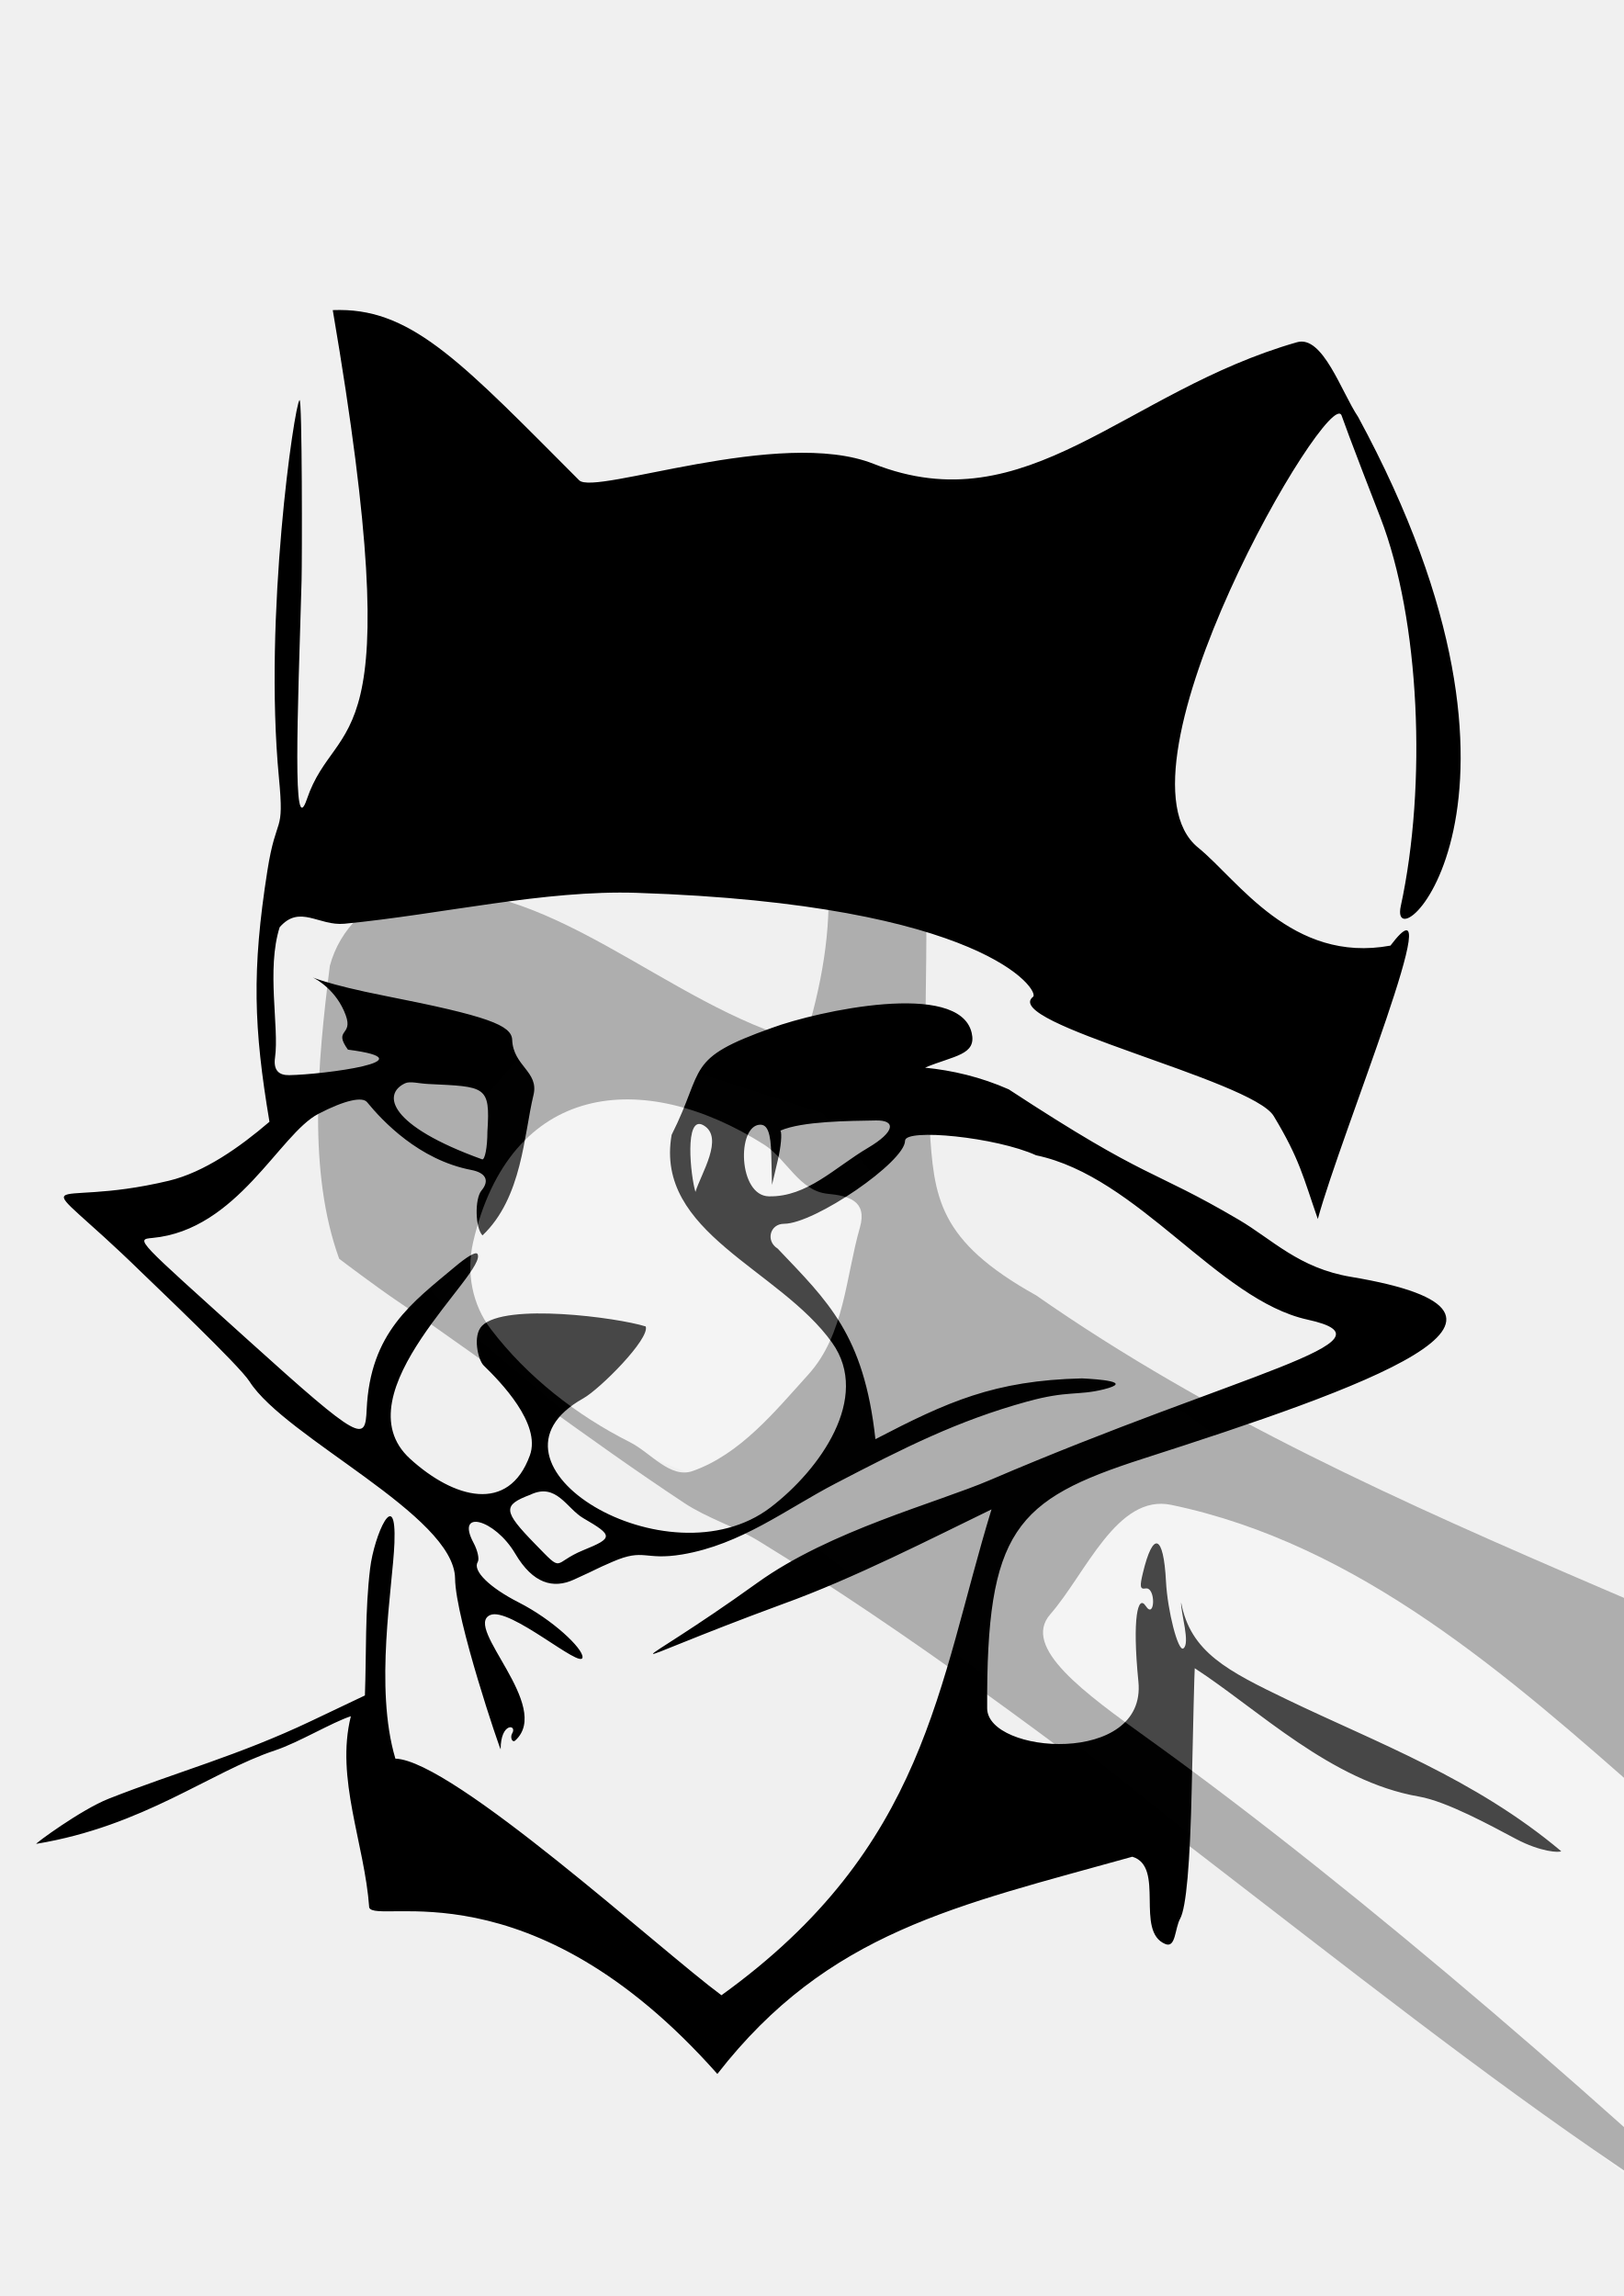
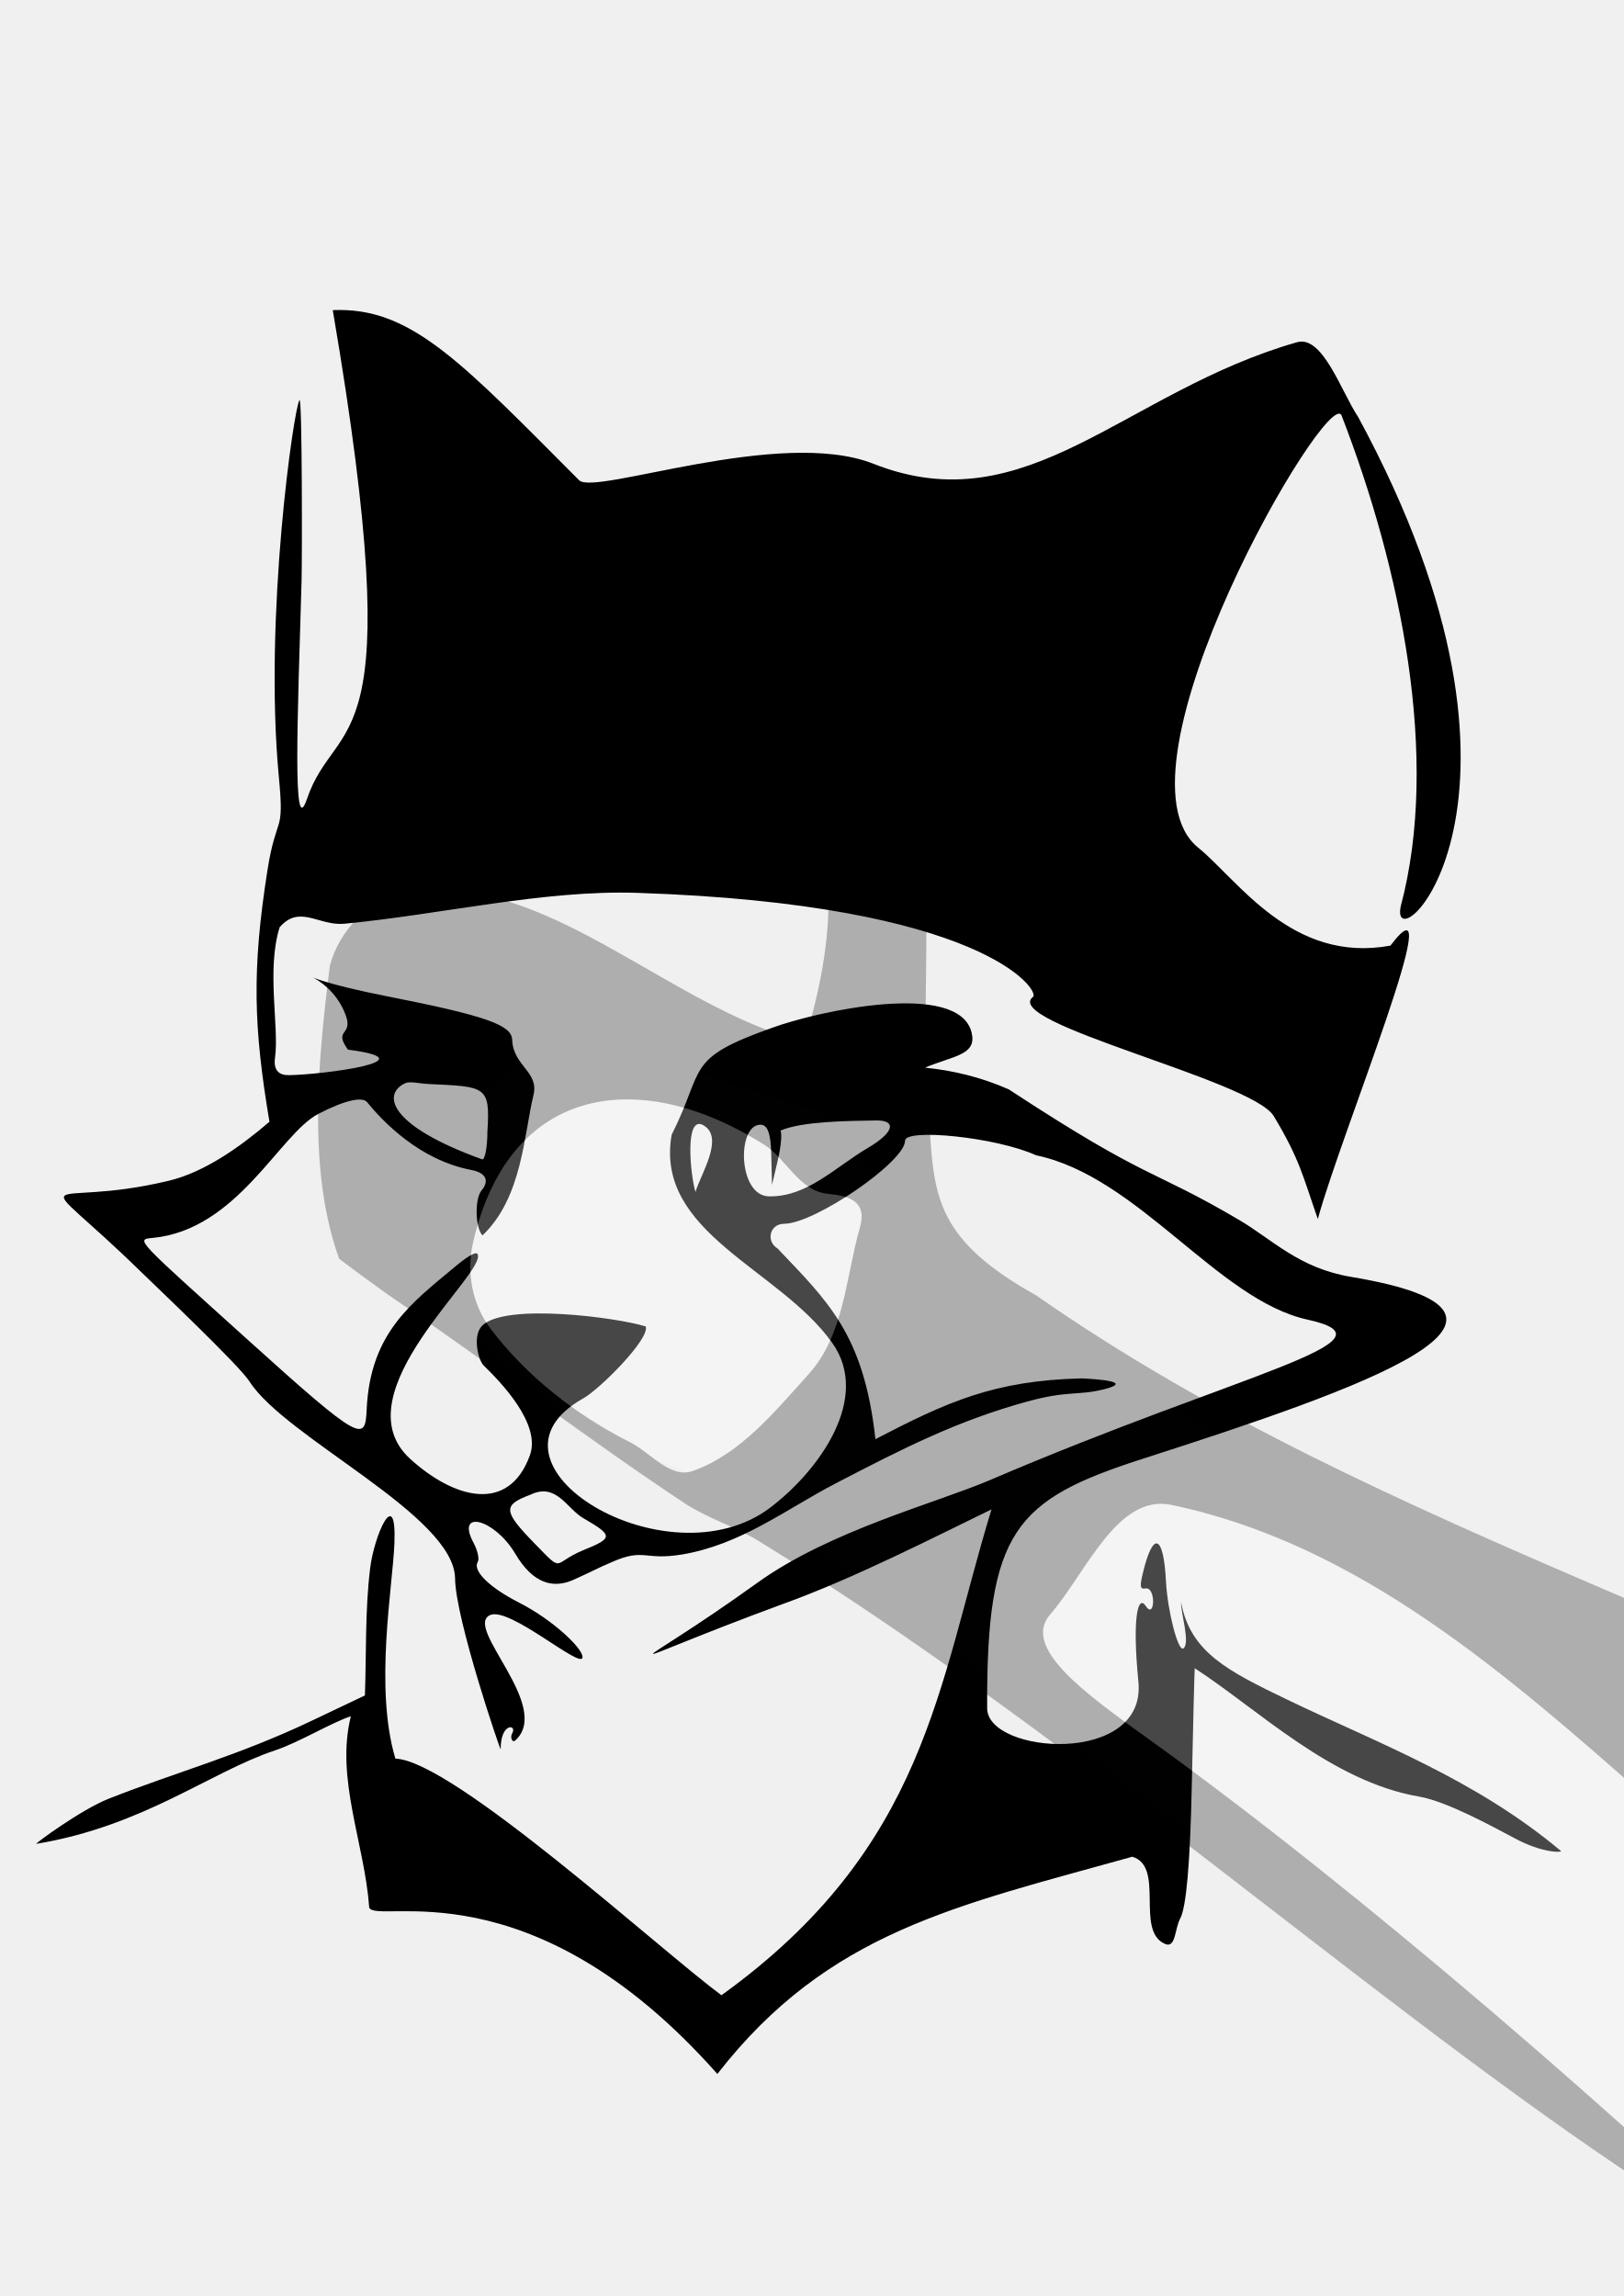
<svg xmlns="http://www.w3.org/2000/svg" width="210mm" height="297mm" viewBox="0 0 210 297" version="1.1" id="svg8">
  <defs id="defs2">
    </defs>
  <g id="layer1">
-     <path id="path73" style="fill:#000000;stroke-width:3.46" transform="scale(0.2645833)" d="m 166.184,151.555 c -1.169,-0.003 -2.344,0.016 -3.523,0.057 38.349,224.848 2.044,195.871 -12.645,239.092 -7.115,20.935 -4.532,-40.205 -2.598,-106.906 0.275,-9.471 0.342,-89.527 -1.01,-88.176 -2.556,2.556 -17.621,105.404 -10.057,184.693 2.726,28.575 -1.195,17.046 -5.654,45.414 -7.68,48.853 -6.677,76.836 1.021,122.705 -14.551,12.473 -31.872,24.688 -49.176,28.834 -61.769,14.799 -69.615,-10.18 -13.453,44.691 7.112,6.948 47.804,45.486 52.865,53.436 17.592,27.632 100.163,65.461 100.494,96.309 0.214,19.922 22.098,84.117 22.287,83.533 -0.06,-13.344 8.245,-12.179 5.629,-7.785 -1.144,1.922 0.039,4.818 1.527,3.459 18.331,-16.733 -25.493,-55.399 -12.318,-61.297 9.581,-4.289 44.872,26.938 45.18,20.605 0.208,-4.29 -14.511,-18.301 -31.174,-26.783 -14.367,-7.314 -22.685,-15.523 -20.049,-19.787 0.871,-1.409 -0.051,-5.614 -2.047,-9.344 -8.953,-16.728 10.35,-11.706 20.387,5.305 8.699,14.744 18.618,17.224 28.572,12.707 13.505,-6.129 9.221,-4.533 19.072,-8.801 15.567,-6.744 15.29,-0.46 33.896,-3.529 28.87,-4.832 50.843,-22.14 74.99,-34.703 33.793,-17.581 59.604,-30.645 93.611,-40.039 20.045,-5.537 24.799,-2.808 37.543,-5.996 15.003,-3.754 -2.961,-4.969 -10.65,-5.352 -42.935,0.986 -65.995,11.532 -100.982,29.713 -5.607,-51.244 -23.328,-67.41 -47.799,-93.188 -5.956,-3.681 -3.773,-12.111 3.135,-12.111 14.977,0 59.15,-30.319 59.15,-40.598 0,-6.182 44.51,-1.796 64.051,7.105 49.941,10.402 88.932,70.771 132.68,80.346 47.662,10.431 -32.871,26.001 -155.102,78.395 -26.259,11.256 -78.235,24.667 -113.824,50.277 -63.918,45.997 -76.342,43.083 12.52,10.34 34.657,-12.474 73.437,-32.417 101.934,-46.232 -26.257,85.77 -31.63,165.21 -132.008,237.535 C 323.029,953.633 221.261,860.6 193.271,859.807 c -10.393,-34.873 -1.276,-84.035 -0.465,-105.494 1.072,-28.372 -9.901,-3.98 -11.889,12.539 -2.506,20.825 -1.804,41.15 -2.539,62.061 l -26.291,12.502 c -35.602,16.93 -65.768,24.901 -98.945,37.98 -13.517,5.329 -36.422,22.233 -35.393,22.062 52.522,-8.687 85.037,-35.178 116.697,-45.688 11.5,-3.817 27.872,-13.732 37.068,-16.697 -7.631,30.378 6.739,62.294 8.967,93.537 3.386,8.68 78.39,-22.29 170.182,81.352 54.209,-69.682 116.833,-82.148 202.848,-106.205 16.206,4.889 1.062,36.547 16.172,42.703 5.075,2.068 4.568,-7.633 7.211,-12.443 2.946,-5.361 4.863,-26.859 5.656,-64.014 0.657,-30.776 1.315,-57.057 1.463,-58.4 31.123,20.234 66.681,55.33 109.568,62.736 13.608,2.35 35.294,14.284 47.451,20.723 12.157,6.439 21.317,6.778 22.104,5.992 -42.17,-35.463 -90.523,-53.194 -133.871,-74.08 -29.033,-13.989 -47.342,-23.133 -51.914,-47.531 -0.239,4.926 4.654,20.211 1.055,22.492 -2.531,1.604 -7.696,-18.269 -8.451,-32.85 -1.189,-22.974 -6.316,-24.818 -11.285,-4.059 -1.539,6.429 -1.475,8.093 1.252,7.582 5.216,-0.978 4.701,15.563 0.139,8.564 -3.786,-5.808 -6.698,5.714 -3.586,36.973 4.116,41.349 -73.818,35.489 -73.928,13.051 -0.424,-86.956 13.755,-101.96 76.189,-122.035 107.973,-34.717 210.834,-70.65 101.666,-88.898 -25.494,-4.262 -38.398,-18.251 -54.889,-27.949 -43.617,-25.651 -43.015,-18.247 -112.424,-63.727 -13.69,-6.056 -27.628,-9.295 -40.967,-10.607 14.299,-5.939 25.439,-6.155 22.836,-17.098 -6.142,-25.818 -75.645,-10.469 -97.543,-2.379 -43.031,15.254 -32.489,19.348 -49.107,52.326 -8.404,48.024 52.778,65.455 78.514,101.713 19.007,26.778 -6.004,61.983 -30.156,80.426 -50.178,38.317 -148.709,-21.332 -91.547,-53.305 8.134,-4.55 32.674,-29.147 30.518,-35.16 -13.655,-4.325 -68.747,-11.663 -79.988,-0.336 -4.778,4.814 -1.954,16.74 0.76,19.391 8.193,8.004 28.23,28.486 22.605,43.98 -10.388,28.616 -37.164,21.151 -58.543,1.68 -34.983,-31.862 38.524,-91.561 32.902,-100.18 -0.879,-1.347 -5.793,1.946 -10.898,6.227 -21.045,17.644 -41.519,32.069 -43.244,69.877 -0.722,15.811 -2.353,16.25 -57.574,-33.627 -55.221,-49.877 -55.561,-49.491 -47.114,-50.285 41.553,-3.908 62.076,-50.774 81.033,-60.633 13.103,-6.814 21.585,-8.515 23.852,-5.748 7.491,9.144 25.32,28.226 50.939,33.15 7.094,1.363 9.064,5.151 5,10.047 -3.396,4.092 -3.077,18.376 0.49,21.943 19.456,-18.453 20.239,-49.382 24.914,-68.568 2.817,-11.562 -9.878,-14.096 -10.408,-27.062 -0.291,-7.11 -11.871,-11.587 -61.76,-21.4 -59.597,-11.723 -28.585,-15.391 -19.576,9.457 3.692,10.184 -6.289,6.562 1.047,16.756 40.991,5.308 -12.004,12.184 -28.707,12.473 -5.074,0.088 -7.809,-2.369 -6.922,-8.65 2.081,-14.745 -4.286,-42.976 2.254,-63.658 9.819,-11.321 19.078,-0.503 31.719,-1.725 47.615,-4.602 97.721,-16.589 142.953,-15.096 170.279,5.623 197.078,48.11 193.617,50.811 -16.288,12.712 106.984,40.651 117.633,58.316 12.731,21.121 14.373,29.738 21.555,50.338 11.552,-42.288 65.793,-173.676 35.504,-133.672 -48.167,8.915 -74.58,-32.158 -93.963,-47.865 -46.469,-37.656 64.479,-227.505 70.104,-211.236 1.104,3.193 5.772,15.739 10.453,27.852 l 8.512,22.021 c 19.349,50.061 22.759,130.8 9.941,189.963 -6.497,29.988 82.084,-49.276 -20.842,-239.197 -8.109,-12.029 -17.265,-40.129 -29.854,-36.535 -84.331,24.072 -131.663,89.256 -207.072,59.434 -45.577,-18.025 -136.244,15.686 -143.846,8.068 -55.988,-56.111 -80.697,-83.172 -116.93,-83.256 z m 31.797,378.08 c 2.498,-1.173 6.494,0.093 11.369,0.33 27.972,1.36 30.374,0.725 28.904,23.252 0,7.672 -1.239,14.062 -2.596,13.572 -45.902,-16.554 -48.849,-31.909 -37.678,-37.154 z m 230.168,18.16 c 9.953,-0.18 9.449,5.541 -3.904,13.42 -16.13,9.518 -29.695,24.071 -48.42,23.682 -15.05,-0.313 -15.701,-34.569 -4.35,-35.031 3.741,-0.152 5.29,4.097 5.545,14.705 l 0.354,14.707 2.828,-12.025 c 1.556,-6.614 2.143,-13.137 1.303,-14.496 10.604,-4.648 33.754,-4.728 46.645,-4.961 z m -84.369,2.316 c 10.55,5.906 -1.284,23.973 -3.82,32.627 -2.416,-7.746 -5.53,-37.861 3.82,-32.627 z m -58.611,192.15 c 14.637,8.483 14.671,9.655 -0.016,15.625 -15.456,6.283 -9.146,11.802 -23.707,-3.146 -15.534,-15.946 -15.823,-18.827 -2.236,-23.955 12.784,-6.138 17.748,6.718 25.959,11.477 z" />
+     <path id="path73" style="fill:#000000;stroke-width:3.46" transform="scale(0.2645833)" d="m 166.184,151.555 c -1.169,-0.003 -2.344,0.016 -3.523,0.057 38.349,224.848 2.044,195.871 -12.645,239.092 -7.115,20.935 -4.532,-40.205 -2.598,-106.906 0.275,-9.471 0.342,-89.527 -1.01,-88.176 -2.556,2.556 -17.621,105.404 -10.057,184.693 2.726,28.575 -1.195,17.046 -5.654,45.414 -7.68,48.853 -6.677,76.836 1.021,122.705 -14.551,12.473 -31.872,24.688 -49.176,28.834 -61.769,14.799 -69.615,-10.18 -13.453,44.691 7.112,6.948 47.804,45.486 52.865,53.436 17.592,27.632 100.163,65.461 100.494,96.309 0.214,19.922 22.098,84.117 22.287,83.533 -0.06,-13.344 8.245,-12.179 5.629,-7.785 -1.144,1.922 0.039,4.818 1.527,3.459 18.331,-16.733 -25.493,-55.399 -12.318,-61.297 9.581,-4.289 44.872,26.938 45.18,20.605 0.208,-4.29 -14.511,-18.301 -31.174,-26.783 -14.367,-7.314 -22.685,-15.523 -20.049,-19.787 0.871,-1.409 -0.051,-5.614 -2.047,-9.344 -8.953,-16.728 10.35,-11.706 20.387,5.305 8.699,14.744 18.618,17.224 28.572,12.707 13.505,-6.129 9.221,-4.533 19.072,-8.801 15.567,-6.744 15.29,-0.46 33.896,-3.529 28.87,-4.832 50.843,-22.14 74.99,-34.703 33.793,-17.581 59.604,-30.645 93.611,-40.039 20.045,-5.537 24.799,-2.808 37.543,-5.996 15.003,-3.754 -2.961,-4.969 -10.65,-5.352 -42.935,0.986 -65.995,11.532 -100.982,29.713 -5.607,-51.244 -23.328,-67.41 -47.799,-93.188 -5.956,-3.681 -3.773,-12.111 3.135,-12.111 14.977,0 59.15,-30.319 59.15,-40.598 0,-6.182 44.51,-1.796 64.051,7.105 49.941,10.402 88.932,70.771 132.68,80.346 47.662,10.431 -32.871,26.001 -155.102,78.395 -26.259,11.256 -78.235,24.667 -113.824,50.277 -63.918,45.997 -76.342,43.083 12.52,10.34 34.657,-12.474 73.437,-32.417 101.934,-46.232 -26.257,85.77 -31.63,165.21 -132.008,237.535 C 323.029,953.633 221.261,860.6 193.271,859.807 c -10.393,-34.873 -1.276,-84.035 -0.465,-105.494 1.072,-28.372 -9.901,-3.98 -11.889,12.539 -2.506,20.825 -1.804,41.15 -2.539,62.061 l -26.291,12.502 c -35.602,16.93 -65.768,24.901 -98.945,37.98 -13.517,5.329 -36.422,22.233 -35.393,22.062 52.522,-8.687 85.037,-35.178 116.697,-45.688 11.5,-3.817 27.872,-13.732 37.068,-16.697 -7.631,30.378 6.739,62.294 8.967,93.537 3.386,8.68 78.39,-22.29 170.182,81.352 54.209,-69.682 116.833,-82.148 202.848,-106.205 16.206,4.889 1.062,36.547 16.172,42.703 5.075,2.068 4.568,-7.633 7.211,-12.443 2.946,-5.361 4.863,-26.859 5.656,-64.014 0.657,-30.776 1.315,-57.057 1.463,-58.4 31.123,20.234 66.681,55.33 109.568,62.736 13.608,2.35 35.294,14.284 47.451,20.723 12.157,6.439 21.317,6.778 22.104,5.992 -42.17,-35.463 -90.523,-53.194 -133.871,-74.08 -29.033,-13.989 -47.342,-23.133 -51.914,-47.531 -0.239,4.926 4.654,20.211 1.055,22.492 -2.531,1.604 -7.696,-18.269 -8.451,-32.85 -1.189,-22.974 -6.316,-24.818 -11.285,-4.059 -1.539,6.429 -1.475,8.093 1.252,7.582 5.216,-0.978 4.701,15.563 0.139,8.564 -3.786,-5.808 -6.698,5.714 -3.586,36.973 4.116,41.349 -73.818,35.489 -73.928,13.051 -0.424,-86.956 13.755,-101.96 76.189,-122.035 107.973,-34.717 210.834,-70.65 101.666,-88.898 -25.494,-4.262 -38.398,-18.251 -54.889,-27.949 -43.617,-25.651 -43.015,-18.247 -112.424,-63.727 -13.69,-6.056 -27.628,-9.295 -40.967,-10.607 14.299,-5.939 25.439,-6.155 22.836,-17.098 -6.142,-25.818 -75.645,-10.469 -97.543,-2.379 -43.031,15.254 -32.489,19.348 -49.107,52.326 -8.404,48.024 52.778,65.455 78.514,101.713 19.007,26.778 -6.004,61.983 -30.156,80.426 -50.178,38.317 -148.709,-21.332 -91.547,-53.305 8.134,-4.55 32.674,-29.147 30.518,-35.16 -13.655,-4.325 -68.747,-11.663 -79.988,-0.336 -4.778,4.814 -1.954,16.74 0.76,19.391 8.193,8.004 28.23,28.486 22.605,43.98 -10.388,28.616 -37.164,21.151 -58.543,1.68 -34.983,-31.862 38.524,-91.561 32.902,-100.18 -0.879,-1.347 -5.793,1.946 -10.898,6.227 -21.045,17.644 -41.519,32.069 -43.244,69.877 -0.722,15.811 -2.353,16.25 -57.574,-33.627 -55.221,-49.877 -55.561,-49.491 -47.114,-50.285 41.553,-3.908 62.076,-50.774 81.033,-60.633 13.103,-6.814 21.585,-8.515 23.852,-5.748 7.491,9.144 25.32,28.226 50.939,33.15 7.094,1.363 9.064,5.151 5,10.047 -3.396,4.092 -3.077,18.376 0.49,21.943 19.456,-18.453 20.239,-49.382 24.914,-68.568 2.817,-11.562 -9.878,-14.096 -10.408,-27.062 -0.291,-7.11 -11.871,-11.587 -61.76,-21.4 -59.597,-11.723 -28.585,-15.391 -19.576,9.457 3.692,10.184 -6.289,6.562 1.047,16.756 40.991,5.308 -12.004,12.184 -28.707,12.473 -5.074,0.088 -7.809,-2.369 -6.922,-8.65 2.081,-14.745 -4.286,-42.976 2.254,-63.658 9.819,-11.321 19.078,-0.503 31.719,-1.725 47.615,-4.602 97.721,-16.589 142.953,-15.096 170.279,5.623 197.078,48.11 193.617,50.811 -16.288,12.712 106.984,40.651 117.633,58.316 12.731,21.121 14.373,29.738 21.555,50.338 11.552,-42.288 65.793,-173.676 35.504,-133.672 -48.167,8.915 -74.58,-32.158 -93.963,-47.865 -46.469,-37.656 63.894,-227.29 70.104,-211.236 28.976,74.909 48.16,167.39 28.906,239.836 -6.497,29.988 82.084,-49.276 -20.842,-239.197 -8.109,-12.029 -17.265,-40.129 -29.854,-36.535 -84.331,24.072 -131.663,89.256 -207.072,59.434 -45.577,-18.025 -136.244,15.686 -143.846,8.068 -55.988,-56.111 -80.697,-83.172 -116.93,-83.256 z m 31.797,378.08 c 2.498,-1.173 6.494,0.093 11.369,0.33 27.972,1.36 30.374,0.725 28.904,23.252 0,7.672 -1.239,14.062 -2.596,13.572 -45.902,-16.554 -48.849,-31.909 -37.678,-37.154 z m 230.168,18.16 c 9.953,-0.18 9.449,5.541 -3.904,13.42 -16.13,9.518 -29.695,24.071 -48.42,23.682 -15.05,-0.313 -15.701,-34.569 -4.35,-35.031 3.741,-0.152 5.29,4.097 5.545,14.705 l 0.354,14.707 2.828,-12.025 c 1.556,-6.614 2.143,-13.137 1.303,-14.496 10.604,-4.648 33.754,-4.728 46.645,-4.961 z m -84.369,2.316 c 10.55,5.906 -1.284,23.973 -3.82,32.627 -2.416,-7.746 -5.53,-37.861 3.82,-32.627 z m -58.611,192.15 c 14.637,8.483 14.671,9.655 -0.016,15.625 -15.456,6.283 -9.146,11.802 -23.707,-3.146 -15.534,-15.946 -15.823,-18.827 -2.236,-23.955 12.784,-6.138 17.748,6.718 25.959,11.477 z" />
    <g id="g951" transform="matrix(0.5651891,0,0,0.5651891,232.6416,353.6608)" style="opacity:0.281">
      <path id="path905" style="fill:#ffffff;stroke:none;stroke-width:0.265px;stroke-linecap:butt;stroke-linejoin:miter;stroke-opacity:1" d="m -199.698,-342.111 c -7.886,-9.617 -15.772,-19.235 -23.658,-28.852 -20.984,-6.775 -41.968,-13.55 -62.952,-20.324 -13.403,15.549 -26.805,31.097 -40.208,46.646 7.758,8.179 15.504,16.371 23.269,24.542 8.666,7.282 17.333,14.563 25.999,21.845 13.986,5.838 27.972,11.676 41.959,17.514 11.863,-20.457 23.727,-40.913 35.59,-61.37 z" />
      <path id="path925" style="fill:#ffffff;stroke:none;stroke-width:0.265px;stroke-linecap:butt;stroke-linejoin:miter;stroke-opacity:1" d="m -228.723,-362.939 c -0.629,0.698 -0.712,1.769 -1.02,2.646 -1.938,7.711 -3.326,15.548 -4.83,23.352 -3.173,17.039 -6.134,34.117 -9.021,51.206 28.144,21.349 56.296,42.686 84.435,64.042 25.793,20.51 51.577,41.032 77.376,61.535 27.718,21.067 55.437,42.134 83.155,63.201 31.444,-28.53 62.888,-57.06 94.332,-85.591 -75.732,-37.765 -151.464,-75.531 -227.196,-113.296 -24.721,-17.776 -49.484,-35.498 -74.567,-52.761 -6.625,-4.483 -13.186,-9.081 -20.073,-13.159 -0.837,-0.428 -1.65,-1.022 -2.592,-1.175 z" />
      <path id="rect75" style="color:#000000;font-style:normal;font-variant:normal;font-weight:normal;font-stretch:normal;font-size:medium;line-height:normal;font-family:sans-serif;font-variant-ligatures:normal;font-variant-position:normal;font-variant-caps:normal;font-variant-numeric:normal;font-variant-alternates:normal;font-variant-east-asian:normal;font-feature-settings:normal;font-variation-settings:normal;text-indent:0;text-align:start;text-decoration:none;text-decoration-line:none;text-decoration-style:solid;text-decoration-color:#000000;letter-spacing:normal;word-spacing:normal;text-transform:none;writing-mode:lr-tb;direction:ltr;text-orientation:mixed;dominant-baseline:auto;baseline-shift:baseline;text-anchor:start;white-space:normal;shape-padding:0;shape-margin:0;inline-size:0;clip-rule:nonzero;display:inline;overflow:visible;visibility:visible;opacity:0.988;isolation:auto;mix-blend-mode:normal;color-interpolation:sRGB;color-interpolation-filters:linearRGB;solid-color:#000000;solid-opacity:1;vector-effect:none;fill:#000000;fill-opacity:1;fill-rule:evenodd;stroke:none;stroke-width:2.515;stroke-linecap:butt;stroke-linejoin:miter;stroke-miterlimit:4;stroke-dasharray:none;stroke-dashoffset:0;stroke-opacity:1;color-rendering:auto;image-rendering:auto;shape-rendering:auto;text-rendering:auto;enable-background:accumulate;stop-color:#000000;stop-opacity:1" d="m 404.559,426.955 c 2.168,27.859 -3.179,55.93 -11.451,82.582 -67.486,-17.759 -126.276,-83.689 -193.889,-73.352 -18.455,3.18 -33.21,18.037 -37.982,36.01 -6.091,48.255 -10.758,100.802 4.545,143.199 1.154,0.928 18.187,13.725 27.635,20.139 47.573,32.295 93.051,67.511 140.994,99.238 11.429,7.563 24.927,11.553 36.824,18.857 147.895,90.802 288.978,217.045 420.16,305.822 33.424,22.464 127.574,97.762 98.623,69.762 C 796.199,1038.477 665.295,924.794 561.656,850.373 529.98,827.627 499.247,805.435 513.393,789.23 530.864,769.217 546.009,730.195 572.559,735.738 756.023,774.041 863.988,992.547 1020.498,1008.043 c 52.708,-1.142 105.751,-51.36 54.955,-90.297 C 881.9,800.593 677.381,752.597 506.498,633.312 c -48.277,-26.898 -49.952,-47.944 -52.111,-82.533 -5.479,-54.49 3.299,-110.095 -6.518,-164.205 -1.837,-10.126 3.198,-28.086 -10.512,-30.125 -25.889,-1.957 -33.88,53.846 -32.799,70.506 z m -30.646,132.916 c 10.787,7.153 16.873,22.424 30.732,23.777 9.771,0.954 19.502,3.218 15.693,16.496 -6.995,24.388 -7.493,52.268 -25.203,71.863 -16.497,18.253 -33.273,38.948 -56.531,47.178 -10.95,3.874 -20.553,-8.981 -30.611,-14.057 -26.159,-13.201 -50.18,-31.852 -68.074,-55.336 -9.096,-11.937 -12.065,-27.662 -8.646,-42.488 17.948,-77.989 82.676,-85.7 142.641,-47.434 z" transform="matrix(0.4681324,0,0,0.4681324,-411.6173,-625.7388)" />
    </g>
  </g>
</svg>
